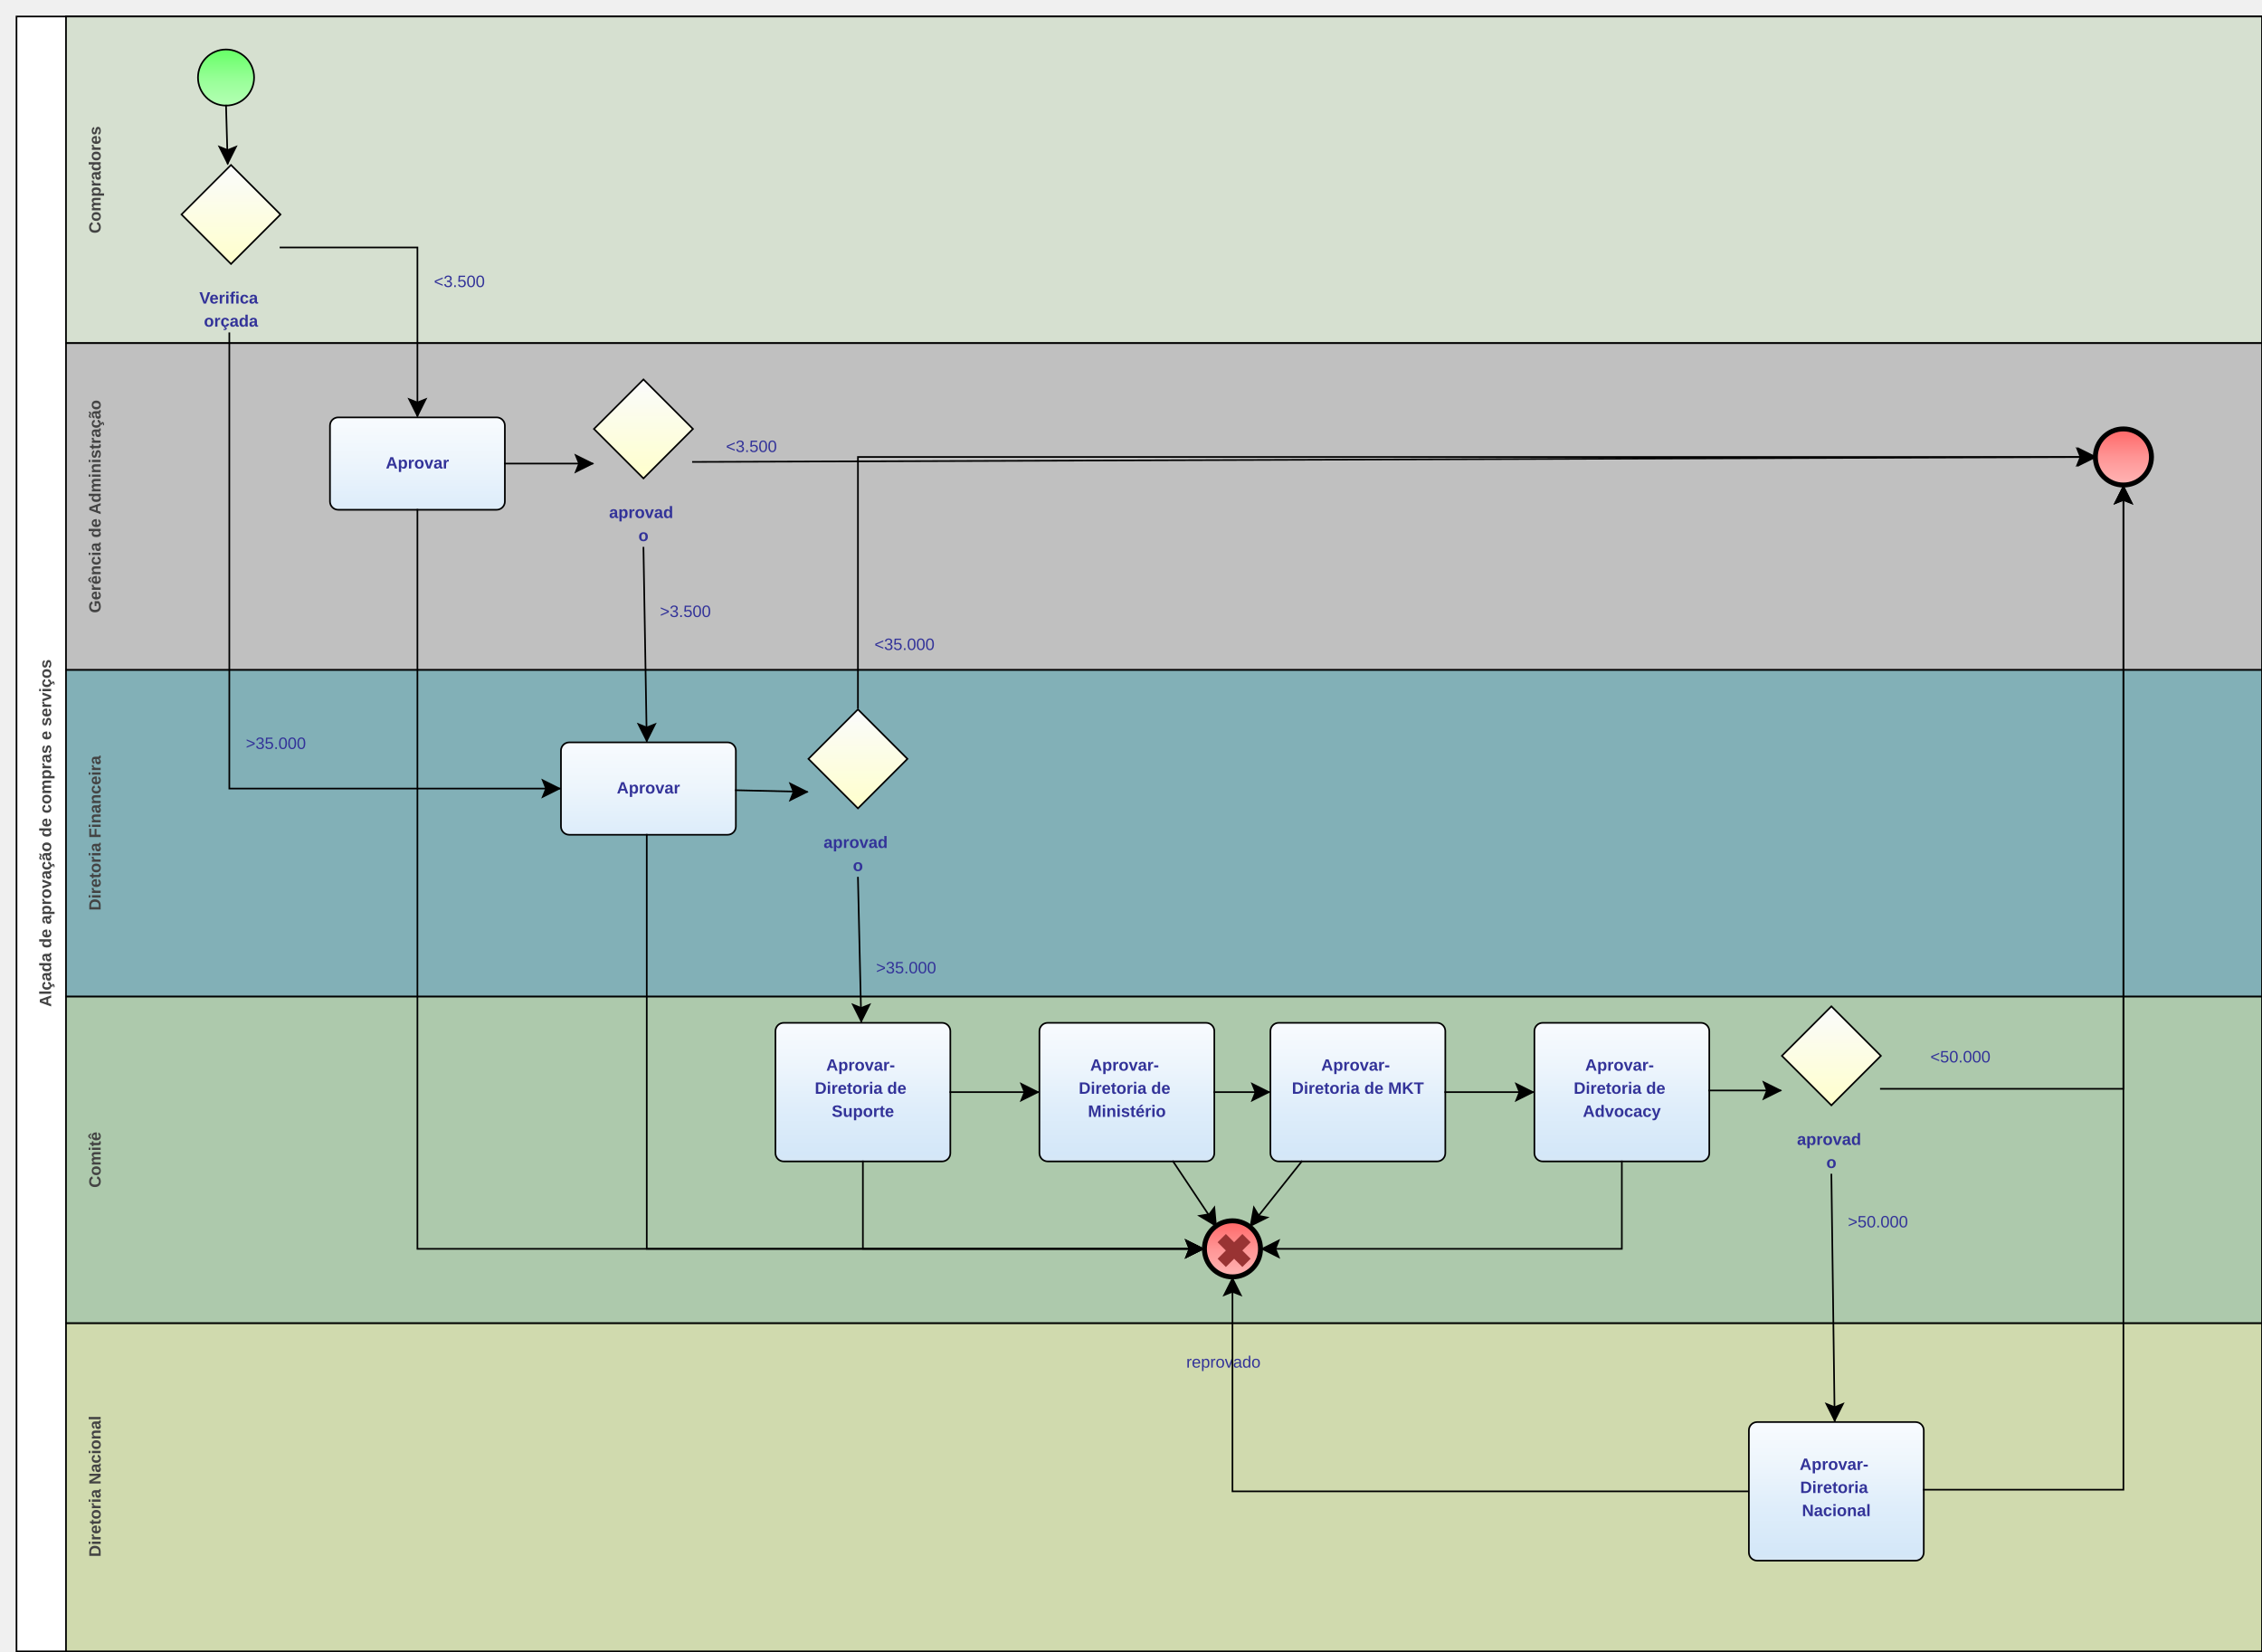
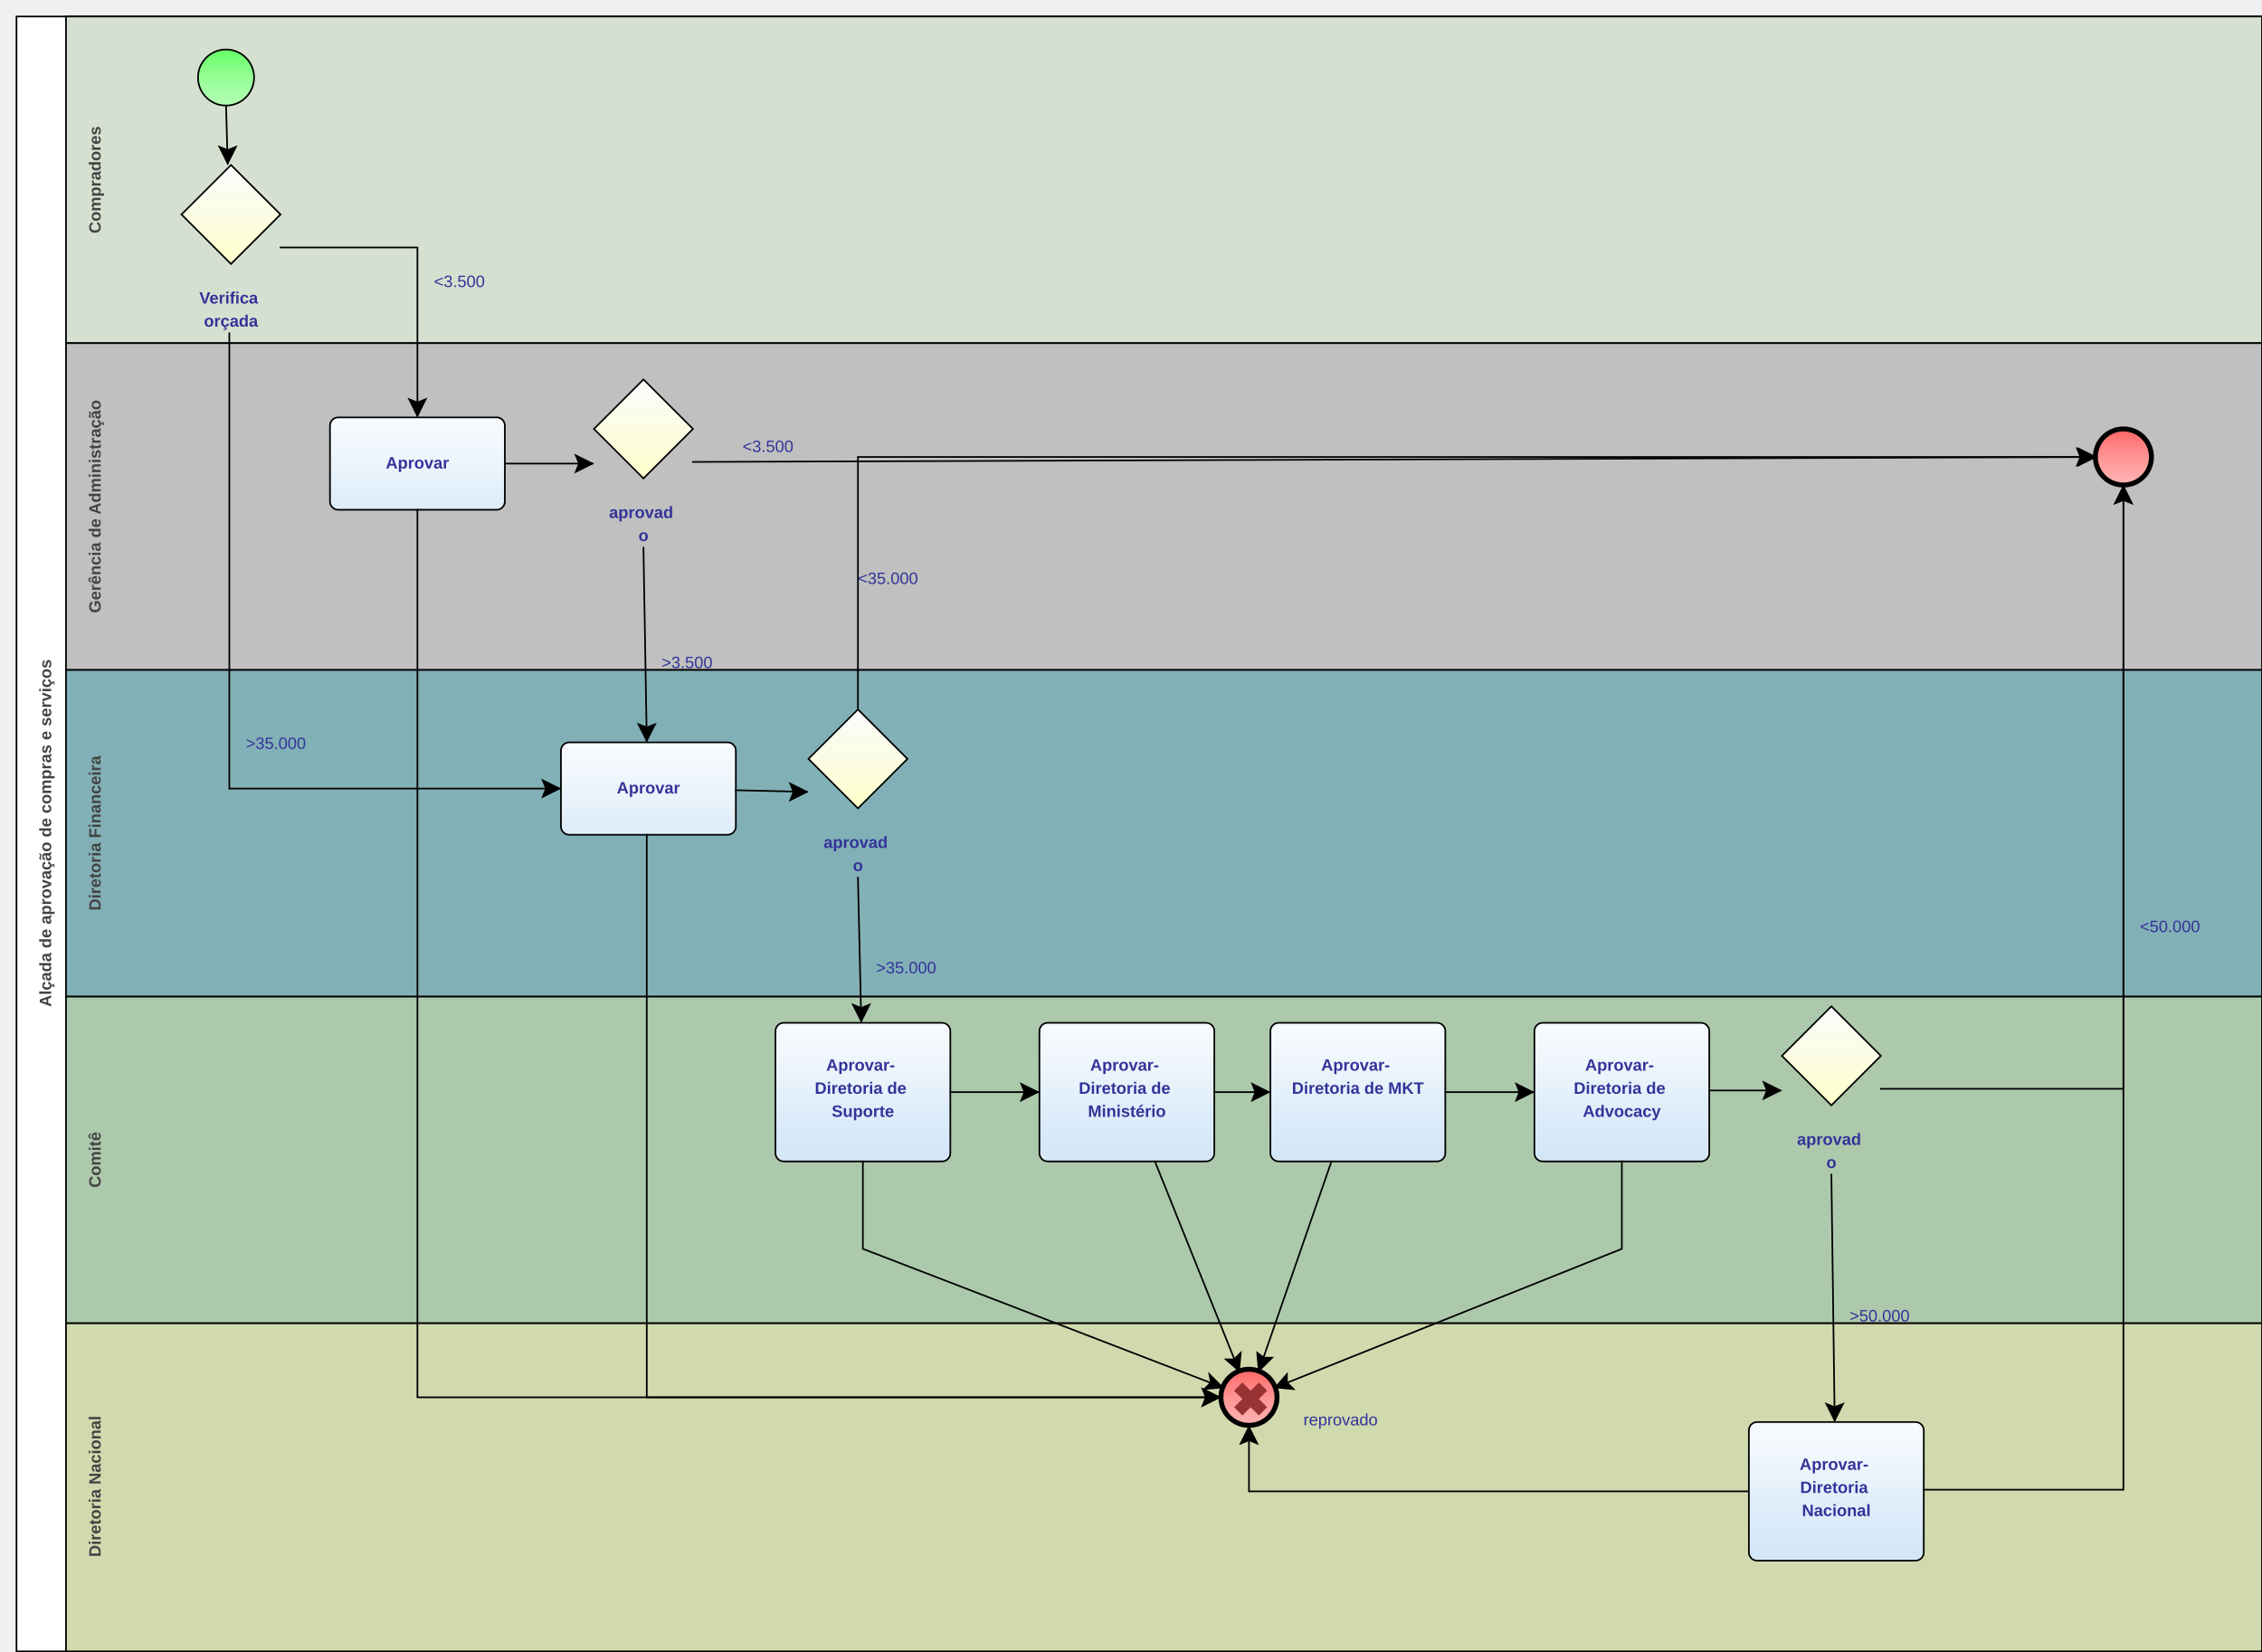
<svg xmlns="http://www.w3.org/2000/svg" xmlns:xlink="http://www.w3.org/1999/xlink" style="stroke-dasharray:none; shape-rendering:auto; font-family:'Arial'; text-rendering:auto; fill-opacity:1; color-interpolation:auto; color-rendering:auto; font-size:12; fill:black; stroke:black; image-rendering:auto; stroke-miterlimit:10; stroke-linecap:square; stroke-linejoin:miter; font-style:normal; stroke-width:1; stroke-dashoffset:0; font-weight:normal; stroke-opacity:1;" contentScriptType="text/ecmascript" preserveAspectRatio="xMidYMid meet" zoomAndPan="magnify" version="1.0" contentStyleType="text/css" xml:xlink="http://www.w3.org/1999/xlink" width="1371" height="1001">
  <rect x="10" y="10" width="1361" height="991" ry="0" rx="0" style="stroke:#000000; fill:#FFFFFF" />
  <rect x="40" y="10" width="1331" height="198" ry="0" rx="0" style="stroke:#000000; fill:#D6E0D0" />
-   <g componentSequence="60">
+   <g componentSequence="6">
    <text x="-109" y="47" transform="rotate(270)" text-anchor="middle" style="font-weight:bold;font-size:10px;stroke:none; fill:#434343">
      <tspan dy="14" x="-109">Compradores</tspan>
    </text>
  </g>
  <rect x="40" y="802" width="1331" height="199" ry="0" rx="0" style="stroke:#000000; fill:#D0DAAE" />
-   <g componentSequence="17">
+   <g componentSequence="5">
    <text x="-901" y="47" transform="rotate(270)" text-anchor="middle" style="font-weight:bold;font-size:10px;stroke:none; fill:#434343">
      <tspan dy="14" x="-901">Diretoria Nacional</tspan>
    </text>
  </g>
  <rect x="40" y="604" width="1331" height="198" ry="0" rx="0" style="stroke:#000000; fill:#ADC9AC" />
-   <g componentSequence="10">
+   <g componentSequence="4">
    <text x="-703" y="47" transform="rotate(270)" text-anchor="middle" style="font-weight:bold;font-size:10px;stroke:none; fill:#434343">
      <tspan dy="14" x="-703">Comitê</tspan>
    </text>
  </g>
  <rect x="40" y="406" width="1331" height="198" ry="0" rx="0" style="stroke:#000000; fill:#82B0B7" />
-   <g componentSequence="9">
+   <g componentSequence="3">
    <text x="-505" y="47" transform="rotate(270)" text-anchor="middle" style="font-weight:bold;font-size:10px;stroke:none; fill:#434343">
      <tspan dy="14" x="-505">Diretoria Financeira</tspan>
    </text>
  </g>
  <rect x="40" y="208" width="1331" height="198" ry="0" rx="0" style="stroke:#000000; fill:#C0C0C0" />
-   <g componentSequence="3">
+   <g componentSequence="2">
    <text x="-307" y="47" transform="rotate(270)" text-anchor="middle" style="font-weight:bold;font-size:10px;stroke:none; fill:#434343">
      <tspan dy="14" x="-307">Gerência de Administração</tspan>
    </text>
  </g>
  <g componentSequence="1">
    <text x="-505" y="17" transform="rotate(270)" text-anchor="middle" style="font-weight:bold;font-size:10px;stroke:none; fill:#434343">
      <tspan dy="14" x="-505">Alçada de aprovação de compras e serviços</tspan>
    </text>
  </g>
  <g sequence="5">
-     <rect x="200" y="253" width="106" height="56" ry="5" rx="5" style="fill:url(#linearGradientF8FBFEEDF5FCDEEDFAD4E7F8E2E5E9_939946167);" stroke="191970" />
+     <rect x="200" y="253" width="106" height="56" ry="5" rx="5" style="fill:url(#linearGradientF8FBFEEDF5FCDEEDFAD4E7F8E2E5E9_1750415240);" stroke="191970" />
  </g>
  <g componentSequence="5">
    <text x="253" y="270" text-anchor="middle" style="font-weight:bold;font-size:10px;stroke:none; fill:#333399">
      <tspan dy="14" x="253">Aprovar</tspan>
    </text>
  </g>
  <g sequence="11">
-     <rect x="470" y="620" width="106" height="84" ry="5" rx="5" style="fill:url(#linearGradientF8FBFEEDF5FCDEEDFAD4E7F8E2E5E9_918657479);" stroke="191970" />
+     <rect x="470" y="620" width="106" height="84" ry="5" rx="5" style="fill:url(#linearGradientF8FBFEEDF5FCDEEDFAD4E7F8E2E5E9_1720898802);" stroke="191970" />
  </g>
  <g componentSequence="11">
    <text x="523" y="635" text-anchor="middle" style="font-weight:bold;font-size:10px;stroke:none; fill:#333399">
      <tspan dy="14" x="523">Aprovar-</tspan>
      <tspan dy="14" x="523">Diretoria de</tspan>
      <tspan dy="14" x="523">Suporte</tspan>
    </text>
  </g>
  <g sequence="13">
-     <rect x="630" y="620" width="106" height="84" ry="5" rx="5" style="fill:url(#linearGradientF8FBFEEDF5FCDEEDFAD4E7F8E2E5E9_855514055);" stroke="191970" />
+     <rect x="630" y="620" width="106" height="84" ry="5" rx="5" style="fill:url(#linearGradientF8FBFEEDF5FCDEEDFAD4E7F8E2E5E9_1655528696);" stroke="191970" />
  </g>
  <g componentSequence="13">
    <text x="683" y="635" text-anchor="middle" style="font-weight:bold;font-size:10px;stroke:none; fill:#333399">
      <tspan dy="14" x="683">Aprovar-</tspan>
      <tspan dy="14" x="683">Diretoria de</tspan>
      <tspan dy="14" x="683">Ministério</tspan>
    </text>
  </g>
  <g sequence="15">
-     <rect x="770" y="620" width="106" height="84" ry="5" rx="5" style="fill:url(#linearGradientF8FBFEEDF5FCDEEDFAD4E7F8E2E5E9_2013041660);" stroke="191970" />
+     <rect x="770" y="620" width="106" height="84" ry="5" rx="5" style="fill:url(#linearGradientF8FBFEEDF5FCDEEDFAD4E7F8E2E5E9_665837257);" stroke="191970" />
  </g>
  <g componentSequence="15">
    <text x="823" y="635" text-anchor="middle" style="font-weight:bold;font-size:10px;stroke:none; fill:#333399">
      <tspan dy="14" x="823">Aprovar-</tspan>
      <tspan dy="14" x="823">Diretoria de MKT</tspan>
    </text>
  </g>
  <g sequence="18">
-     <rect x="930" y="620" width="106" height="84" ry="5" rx="5" style="fill:url(#linearGradientF8FBFEEDF5FCDEEDFAD4E7F8E2E5E9_2096420476);" stroke="191970" />
+     <rect x="930" y="620" width="106" height="84" ry="5" rx="5" style="fill:url(#linearGradientF8FBFEEDF5FCDEEDFAD4E7F8E2E5E9_1711752387);" stroke="191970" />
  </g>
  <g componentSequence="18">
    <text x="983" y="635" text-anchor="middle" style="font-weight:bold;font-size:10px;stroke:none; fill:#333399">
      <tspan dy="14" x="983">Aprovar-</tspan>
      <tspan dy="14" x="983">Diretoria de</tspan>
      <tspan dy="14" x="983">Advocacy</tspan>
    </text>
  </g>
  <g sequence="25">
-     <polygon points=" 1080 640 1110 610 1140 640 1110 670 1080 640" style="fill:url(#linearGradientFAFBFCFFFFCC_1187080068);" stroke="000000" />
+     <polygon points=" 1080 640 1110 610 1140 640 1110 670 1080 640" style="fill:url(#linearGradientFAFBFCFFFFCC_381827509);" stroke="000000" />
  </g>
  <g componentSequence="25">
    <text x="1110" y="680" text-anchor="middle" style="font-weight:bold;font-size:10px;stroke:none; fill:#333399">
      <tspan dy="14" x="1110">aprovad</tspan>
      <tspan dy="14" x="1110">o</tspan>
    </text>
  </g>
  <g sequence="27">
-     <rect x="1060" y="862" width="106" height="84" ry="5" rx="5" style="fill:url(#linearGradientF8FBFEEDF5FCDEEDFAD4E7F8E2E5E9_69434552);" stroke="191970" />
+     <rect x="1060" y="862" width="106" height="84" ry="5" rx="5" style="fill:url(#linearGradientF8FBFEEDF5FCDEEDFAD4E7F8E2E5E9_511769865);" stroke="191970" />
  </g>
  <g componentSequence="27">
    <text x="1113" y="877" text-anchor="middle" style="font-weight:bold;font-size:10px;stroke:none; fill:#333399">
      <tspan dy="14" x="1113">Aprovar-</tspan>
      <tspan dy="14" x="1113">Diretoria</tspan>
      <tspan dy="14" x="1113">Nacional</tspan>
    </text>
  </g>
  <g sequence="33">
-     <polygon points=" 360 260 390 230 420 260 390 290 360 260" style="fill:url(#linearGradientFAFBFCFFFFCC_399731891);" stroke="000000" />
+     <polygon points=" 360 260 390 230 420 260 390 290 360 260" style="fill:url(#linearGradientFAFBFCFFFFCC_1199579526);" stroke="000000" />
  </g>
  <g componentSequence="33">
    <text x="390" y="300" text-anchor="middle" style="font-weight:bold;font-size:10px;stroke:none; fill:#333399">
      <tspan dy="14" x="390">aprovad</tspan>
      <tspan dy="14" x="390">o</tspan>
    </text>
  </g>
  <g sequence="35">
-     <rect x="340" y="450" width="106" height="56" ry="5" rx="5" style="fill:url(#linearGradientF8FBFEEDF5FCDEEDFAD4E7F8E2E5E9_1305349891);" stroke="191970" />
+     <rect x="340" y="450" width="106" height="56" ry="5" rx="5" style="fill:url(#linearGradientF8FBFEEDF5FCDEEDFAD4E7F8E2E5E9_469583081);" stroke="191970" />
  </g>
  <g componentSequence="35">
    <text x="393" y="467" text-anchor="middle" style="font-weight:bold;font-size:10px;stroke:none; fill:#333399">
      <tspan dy="14" x="393">Aprovar</tspan>
    </text>
  </g>
  <g sequence="37">
-     <polygon points=" 490 460 520 430 550 460 520 490 490 460" style="fill:url(#linearGradientFAFBFCFFFFCC_16690297);" stroke="000000" />
+     <polygon points=" 490 460 520 430 550 460 520 490 490 460" style="fill:url(#linearGradientFAFBFCFFFFCC_477481394);" stroke="000000" />
  </g>
  <g componentSequence="37">
    <text x="520" y="500" text-anchor="middle" style="font-weight:bold;font-size:10px;stroke:none; fill:#333399">
      <tspan dy="14" x="520">aprovad</tspan>
      <tspan dy="14" x="520">o</tspan>
    </text>
  </g>
  <g sequence="56">
-     <ellipse cx="137" cy="47" rx="17" ry="17" stroke-width="1" style="fill:url(#linearGradient66FF6696FF96B6FFB6_522704482);" stroke="336633" />
+     <ellipse cx="137" cy="47" rx="17" ry="17" stroke-width="1" style="fill:url(#linearGradient66FF6696FF96B6FFB6_92542848);" stroke="336633" />
  </g>
  <g sequence="58">
-     <ellipse cx="1287" cy="277" rx="17" ry="17" stroke-width="3" style="fill:url(#linearGradientFF6666FF9696FFB6B6_329095105);" stroke="993333" />
+     <ellipse cx="1287" cy="277" rx="17" ry="17" stroke-width="3" style="fill:url(#linearGradientFF6666FF9696FFB6B6_1137613479);" stroke="993333" />
  </g>
  <g sequence="61">
-     <polygon points=" 110 130 140 100 170 130 140 160 110 130" style="fill:url(#linearGradientFAFBFCFFFFCC_781595814);" stroke="000000" />
+     <polygon points=" 110 130 140 100 170 130 140 160 110 130" style="fill:url(#linearGradientFAFBFCFFFFCC_845497403);" stroke="000000" />
  </g>
  <g componentSequence="61">
    <text x="140" y="170" text-anchor="middle" style="font-weight:bold;font-size:10px;stroke:none; fill:#333399">
      <tspan dy="14" x="140">Verifica</tspan>
      <tspan dy="14" x="140">orçada</tspan>
    </text>
  </g>
-   <g sequence="65">
-     <ellipse cx="747" cy="757" rx="17" ry="17" stroke-width="3" style="fill:url(#linearGradientFF6666FF9696FFB6B6_1543428201);" stroke="993333" />
-   </g>
-   <g sequence="65">
-     <polygon points=" 738 753 743 748 748 753 753 748 758 753 753 758 758 763 753 768 748 763 743 768 738 763 743 758" style="stroke:none; fill:#993333" />
+   <g sequence="68">
+     <ellipse cx="757" cy="847" rx="17" ry="17" stroke-width="3" style="fill:url(#linearGradientFF6666FF9696FFB6B6_15672220);" stroke="993333" />
+   </g>
+   <g sequence="68">
+     <polygon points=" 748 843 753 838 758 843 763 838 768 843 763 848 768 853 763 858 758 853 753 858 748 853 753 848" style="stroke:none; fill:#993333" />
  </g>
  <g componentSequence="14">
    <text x="613" y="662" style="font-size:10px;font-weight:none;stroke:none; fill:#333399" text-anchor="left" />
  </g>
  <g componentSequence="16">
    <text x="763" y="662" style="font-size:10px;font-weight:none;stroke:none; fill:#333399" text-anchor="left" />
  </g>
  <g componentSequence="19">
    <text x="913" y="662" style="font-size:10px;font-weight:none;stroke:none; fill:#333399" text-anchor="left" />
  </g>
  <g componentSequence="21">
-     <text x="610" y="757" style="font-size:10px;font-weight:none;stroke:none; fill:#333399" text-anchor="left" />
-   </g>
-   <g componentSequence="22">
-     <text x="733" y="722" style="font-size:10px;font-weight:none;stroke:none; fill:#333399" text-anchor="left" />
+     <text x="616" y="789" style="font-size:10px;font-weight:none;stroke:none; fill:#333399" text-anchor="left" />
  </g>
  <g componentSequence="23">
-     <text x="785" y="722" style="font-size:10px;font-weight:none;stroke:none; fill:#333399" text-anchor="left" />
+     <text x="795" y="767" style="font-size:10px;font-weight:none;stroke:none; fill:#333399" text-anchor="left" />
  </g>
  <g componentSequence="24">
-     <text x="719" y="815" style="font-size:10px;font-weight:none;stroke:none; fill:#333399" text-anchor="left">
-       <tspan dy="14" x="719">reprovado</tspan>
+     <text x="790" y="850" style="font-size:10px;font-weight:none;stroke:none; fill:#333399" text-anchor="left">
+       <tspan dy="14" x="790">reprovado</tspan>
    </text>
  </g>
  <g componentSequence="26">
    <text x="1068" y="661" style="font-size:10px;font-weight:none;stroke:none; fill:#333399" text-anchor="left" />
  </g>
  <g componentSequence="28">
-     <text x="1120" y="730" style="font-size:10px;font-weight:none;stroke:none; fill:#333399" text-anchor="left">
-       <tspan dy="14" x="1120">&gt;50.000</tspan>
+     <text x="1121" y="787" style="font-size:10px;font-weight:none;stroke:none; fill:#333399" text-anchor="left">
+       <tspan dy="14" x="1121">&gt;50.000</tspan>
    </text>
  </g>
  <g componentSequence="34">
    <text x="343" y="281" style="font-size:10px;font-weight:none;stroke:none; fill:#333399" text-anchor="left" />
  </g>
  <g componentSequence="36">
-     <text x="400" y="360" style="font-size:10px;font-weight:none;stroke:none; fill:#333399" text-anchor="left">
-       <tspan dy="14" x="400">&gt;3.500</tspan>
+     <text x="401" y="391" style="font-size:10px;font-weight:none;stroke:none; fill:#333399" text-anchor="left">
+       <tspan dy="14" x="401">&gt;3.500</tspan>
    </text>
  </g>
  <g componentSequence="38">
    <text x="478" y="480" style="font-size:10px;font-weight:none;stroke:none; fill:#333399" text-anchor="left" />
  </g>
  <g componentSequence="39">
    <text x="531" y="576" style="font-size:10px;font-weight:none;stroke:none; fill:#333399" text-anchor="left">
      <tspan dy="14" x="531">&gt;35.000</tspan>
    </text>
  </g>
  <g componentSequence="44">
-     <text x="849" y="904" style="font-size:10px;font-weight:none;stroke:none; fill:#333399" text-anchor="left" />
+     <text x="899" y="904" style="font-size:10px;font-weight:none;stroke:none; fill:#333399" text-anchor="left" />
  </g>
  <g componentSequence="45">
-     <text x="277" y="757" style="font-size:10px;font-weight:none;stroke:none; fill:#333399" text-anchor="left" />
+     <text x="263" y="821" style="font-size:10px;font-weight:none;stroke:none; fill:#333399" text-anchor="left" />
  </g>
  <g componentSequence="46">
-     <text x="445" y="757" style="font-size:10px;font-weight:none;stroke:none; fill:#333399" text-anchor="left" />
+     <text x="405" y="847" style="font-size:10px;font-weight:none;stroke:none; fill:#333399" text-anchor="left" />
  </g>
  <g componentSequence="52">
-     <text x="440" y="260" style="font-size:10px;font-weight:none;stroke:none; fill:#333399" text-anchor="left">
-       <tspan dy="14" x="440">&lt;3.500</tspan>
+     <text x="450" y="260" style="font-size:10px;font-weight:none;stroke:none; fill:#333399" text-anchor="left">
+       <tspan dy="14" x="450">&lt;3.500</tspan>
    </text>
  </g>
  <g componentSequence="53">
-     <text x="530" y="380" style="font-size:10px;font-weight:none;stroke:none; fill:#333399" text-anchor="left">
-       <tspan dy="14" x="530">&lt;35.000</tspan>
+     <text x="520" y="340" style="font-size:10px;font-weight:none;stroke:none; fill:#333399" text-anchor="left">
+       <tspan dy="14" x="520">&lt;35.000</tspan>
    </text>
  </g>
  <g componentSequence="54">
-     <text x="1170" y="630" style="font-size:10px;font-weight:none;stroke:none; fill:#333399" text-anchor="left">
-       <tspan dy="14" x="1170">&lt;50.000</tspan>
+     <text x="1297" y="551" style="font-size:10px;font-weight:none;stroke:none; fill:#333399" text-anchor="left">
+       <tspan dy="14" x="1297">&lt;50.000</tspan>
    </text>
  </g>
  <g componentSequence="55">
    <text x="1297" y="660" style="font-size:10px;font-weight:none;stroke:none; fill:#333399" text-anchor="left" />
  </g>
  <g componentSequence="62">
    <text x="149" y="82" style="font-size:10px;font-weight:none;stroke:none; fill:#333399" text-anchor="left" />
  </g>
  <g componentSequence="63">
    <text x="263" y="160" style="font-size:10px;font-weight:none;stroke:none; fill:#333399" text-anchor="left">
      <tspan dy="14" x="263">&lt;3.500</tspan>
    </text>
  </g>
  <g componentSequence="64">
    <text x="149" y="440" style="font-size:10px;font-weight:none;stroke:none; fill:#333399" text-anchor="left">
      <tspan dy="14" x="149">&gt;35.000</tspan>
    </text>
  </g>
+   <g componentSequence="66">
+     <text x="735" y="767" style="font-size:10px;font-weight:none;stroke:none; fill:#333399" text-anchor="left" />
+   </g>
  <path style="fill:none; stroke:#000000;stroke-width:1" d="M306.0 281.0 L359.0 281.0" />
  <polygon style="fill:#000000; stroke:#000000;" points=" 349 276 359 281 349 286 351 281" />
-   <path style="fill:none; stroke:#000000;stroke-width:1" d="M253.0 309.0 L253.0 757.0 L729.0 757.0" />
-   <polygon style="fill:#000000; stroke:#000000;" points=" 719 752 729 757 719 762 721 757" />
+   <path style="fill:none; stroke:#000000;stroke-width:1" d="M253.0 309.0 L253.0 847.0 L739.0 847.0" />
+   <polygon style="fill:#000000; stroke:#000000;" points=" 729 842 739 847 729 852 731 847" />
  <path style="fill:none; stroke:#000000;stroke-width:1" d="M170.0 150.0 L253.0 150.0 L253.0 252.0" />
  <polygon style="fill:#000000; stroke:#000000;" points=" 258 242 253 252 248 242 253 244" />
  <path style="fill:none; stroke:#000000;stroke-width:1" d="M576.0 662.0 L629.0 662.0" />
  <polygon style="fill:#000000; stroke:#000000;" points=" 619 657 629 662 619 667 621 662" />
-   <path style="fill:none; stroke:#000000;stroke-width:1" d="M523.0 704.0 L523.0 757.0 L729.0 757.0" />
-   <polygon style="fill:#000000; stroke:#000000;" points=" 719 752 729 757 719 762 721 757" />
+   <path style="fill:none; stroke:#000000;stroke-width:1" d="M523.0 704.0 L523.0 757.0 L741.0 841.0" />
+   <polygon style="fill:#000000; stroke:#000000;" points=" 733 833 741 841 730 842 734 838" />
  <path style="fill:none; stroke:#000000;stroke-width:1" d="M520.0 532.0 L522.0 619.0" />
  <polygon style="fill:#000000; stroke:#000000;" points=" 527 609 522 619 517 609 522 611" />
  <path style="fill:none; stroke:#000000;stroke-width:1" d="M736.0 662.0 L769.0 662.0" />
  <polygon style="fill:#000000; stroke:#000000;" points=" 759 657 769 662 759 667 761 662" />
-   <path style="fill:none; stroke:#000000;stroke-width:1" d="M711.0 704.0 L737.0 743.0" />
-   <polygon style="fill:#000000; stroke:#000000;" points=" 736 732 737 743 727 737 733 736" />
+   <path style="fill:none; stroke:#000000;stroke-width:1" d="M700.0 704.0 L751.0 831.0" />
+   <polygon style="fill:#000000; stroke:#000000;" points=" 752 820 751 831 743 824 748 824" />
  <path style="fill:none; stroke:#000000;stroke-width:1" d="M876.0 662.0 L929.0 662.0" />
  <polygon style="fill:#000000; stroke:#000000;" points=" 919 657 929 662 919 667 921 662" />
-   <path style="fill:none; stroke:#000000;stroke-width:1" d="M789.0 704.0 L758.0 743.0" />
-   <polygon style="fill:#000000; stroke:#000000;" points=" 768 738 758 743 760 732 763 737" />
-   <path style="fill:none; stroke:#000000;stroke-width:1" d="M983.0 704.0 L983.0 757.0 L765.0 757.0" />
-   <polygon style="fill:#000000; stroke:#000000;" points=" 775 762 765 757 775 752 773 757" />
+   <path style="fill:none; stroke:#000000;stroke-width:1" d="M807.0 704.0 L763.0 831.0" />
+   <polygon style="fill:#000000; stroke:#000000;" points=" 771 823 763 831 762 820 766 823" />
+   <path style="fill:none; stroke:#000000;stroke-width:1" d="M983.0 704.0 L983.0 757.0 L773.0 841.0" />
+   <polygon style="fill:#000000; stroke:#000000;" points=" 784 842 773 841 780 833 780 838" />
  <path style="fill:none; stroke:#000000;stroke-width:1" d="M1036.0 661.0 L1079.0 661.0" />
  <polygon style="fill:#000000; stroke:#000000;" points=" 1069 656 1079 661 1069 666 1071 661" />
  <path style="fill:none; stroke:#000000;stroke-width:1" d="M1110.0 712.0 L1112.0 861.0" />
  <polygon style="fill:#000000; stroke:#000000;" points=" 1117 851 1112 861 1107 851 1112 853" />
  <path style="fill:none; stroke:#000000;stroke-width:1" d="M1140.0 660.0 L1287.0 660.0 L1287.0 295.0" />
  <polygon style="fill:#000000; stroke:#000000;" points=" 1282 305 1287 295 1292 305 1287 303" />
-   <path style="fill:none; stroke:#000000;stroke-width:1" d="M1059.0 904.0 L747.0 904.0 L747.0 775.0" />
-   <polygon style="fill:#000000; stroke:#000000;" points=" 742 785 747 775 752 785 747 783" />
+   <path style="fill:none; stroke:#000000;stroke-width:1" d="M1059.0 904.0 L757.0 904.0 L757.0 865.0" />
+   <polygon style="fill:#000000; stroke:#000000;" points=" 752 875 757 865 762 875 757 873" />
  <path style="fill:none; stroke:#000000;stroke-width:1" d="M1166.0 903.0 L1287.0 903.0 L1287.0 295.0" />
  <polygon style="fill:#000000; stroke:#000000;" points=" 1282 305 1287 295 1292 305 1287 303" />
  <path style="fill:none; stroke:#000000;stroke-width:1" d="M390.0 332.0 L392.0 449.0" />
  <polygon style="fill:#000000; stroke:#000000;" points=" 397 439 392 449 387 439 392 441" />
  <path style="fill:none; stroke:#000000;stroke-width:1" d="M420.0 280.0 L1270.0 277.0" />
  <polygon style="fill:#000000; stroke:#000000;" points=" 1260 272 1270 277 1260 282 1262 277" />
  <path style="fill:none; stroke:#000000;stroke-width:1" d="M446.0 479.0 L489.0 480.0" />
  <polygon style="fill:#000000; stroke:#000000;" points=" 479 475 489 480 479 485 481 480" />
-   <path style="fill:none; stroke:#000000;stroke-width:1" d="M392.0 506.0 L392.0 567.0 L392.0 757.0 L729.0 757.0" />
-   <polygon style="fill:#000000; stroke:#000000;" points=" 719 752 729 757 719 762 721 757" />
+   <path style="fill:none; stroke:#000000;stroke-width:1" d="M392.0 506.0 L392.0 567.0 L392.0 847.0 L739.0 847.0" />
+   <polygon style="fill:#000000; stroke:#000000;" points=" 729 842 739 847 729 852 731 847" />
  <path style="fill:none; stroke:#000000;stroke-width:1" d="M139.0 202.0 L139.0 478.0 L339.0 478.0" />
  <polygon style="fill:#000000; stroke:#000000;" points=" 329 473 339 478 329 483 331 478" />
  <path style="fill:none; stroke:#000000;stroke-width:1" d="M520.0 429.0 L520.0 277.0 L1269.0 277.0" />
  <polygon style="fill:#000000; stroke:#000000;" points=" 1259 272 1269 277 1259 282 1261 277" />
  <path style="fill:none; stroke:#000000;stroke-width:1" d="M137.0 64.0 L138.0 99.0" />
  <polygon style="fill:#000000; stroke:#000000;" points=" 143 89 138 99 133 89 138 91" />
  <defs>
-     <linearGradient xlink:href="#linearGradientF8FBFEEDF5FCDEEDFAD4E7F8E2E5E9" id="linearGradientF8FBFEEDF5FCDEEDFAD4E7F8E2E5E9_939946167" x1="0" y1="253.0" x2="0" y2="359.0" gradientUnits="userSpaceOnUse" xlink:type="simple" xlink:actuate="onLoad" xlink:show="other" />
+     <linearGradient xlink:href="#linearGradientF8FBFEEDF5FCDEEDFAD4E7F8E2E5E9" id="linearGradientF8FBFEEDF5FCDEEDFAD4E7F8E2E5E9_1750415240" x1="0" y1="253.0" x2="0" y2="359.0" gradientUnits="userSpaceOnUse" xlink:type="simple" xlink:actuate="onLoad" xlink:show="other" />
    <linearGradient id="linearGradientF8FBFEEDF5FCDEEDFAD4E7F8E2E5E9">
      <stop style="stop-color:#F8FBFE;stop-opacity:1;" offset="0.0" id="stopF8FBFE" />
      <stop style="stop-color:#EDF5FC;stop-opacity:1;" offset="0.25" id="stopEDF5FC" />
      <stop style="stop-color:#DEEDFA;stop-opacity:1;" offset="0.5" id="stopDEEDFA" />
      <stop style="stop-color:#D4E7F8;stop-opacity:1;" offset="0.75" id="stopD4E7F8" />
      <stop style="stop-color:#E2E5E9;stop-opacity:1;" offset="1.0" id="stopE2E5E9" />
    </linearGradient>
-     <linearGradient xlink:href="#linearGradientF8FBFEEDF5FCDEEDFAD4E7F8E2E5E9" id="linearGradientF8FBFEEDF5FCDEEDFAD4E7F8E2E5E9_918657479" x1="0" y1="620.0" x2="0" y2="726.0" gradientUnits="userSpaceOnUse" xlink:type="simple" xlink:actuate="onLoad" xlink:show="other" />
-     <linearGradient xlink:href="#linearGradientF8FBFEEDF5FCDEEDFAD4E7F8E2E5E9" id="linearGradientF8FBFEEDF5FCDEEDFAD4E7F8E2E5E9_855514055" x1="0" y1="620.0" x2="0" y2="726.0" gradientUnits="userSpaceOnUse" xlink:type="simple" xlink:actuate="onLoad" xlink:show="other" />
-     <linearGradient xlink:href="#linearGradientF8FBFEEDF5FCDEEDFAD4E7F8E2E5E9" id="linearGradientF8FBFEEDF5FCDEEDFAD4E7F8E2E5E9_2013041660" x1="0" y1="620.0" x2="0" y2="726.0" gradientUnits="userSpaceOnUse" xlink:type="simple" xlink:actuate="onLoad" xlink:show="other" />
-     <linearGradient xlink:href="#linearGradientF8FBFEEDF5FCDEEDFAD4E7F8E2E5E9" id="linearGradientF8FBFEEDF5FCDEEDFAD4E7F8E2E5E9_2096420476" x1="0" y1="620.0" x2="0" y2="726.0" gradientUnits="userSpaceOnUse" xlink:type="simple" xlink:actuate="onLoad" xlink:show="other" />
-     <linearGradient xlink:href="#linearGradientFAFBFCFFFFCC" id="linearGradientFAFBFCFFFFCC_1187080068" x1="0" y1="610.0" x2="0" y2="670.0" gradientUnits="userSpaceOnUse" xlink:type="simple" xlink:actuate="onLoad" xlink:show="other" />
+     <linearGradient xlink:href="#linearGradientF8FBFEEDF5FCDEEDFAD4E7F8E2E5E9" id="linearGradientF8FBFEEDF5FCDEEDFAD4E7F8E2E5E9_1720898802" x1="0" y1="620.0" x2="0" y2="726.0" gradientUnits="userSpaceOnUse" xlink:type="simple" xlink:actuate="onLoad" xlink:show="other" />
+     <linearGradient xlink:href="#linearGradientF8FBFEEDF5FCDEEDFAD4E7F8E2E5E9" id="linearGradientF8FBFEEDF5FCDEEDFAD4E7F8E2E5E9_1655528696" x1="0" y1="620.0" x2="0" y2="726.0" gradientUnits="userSpaceOnUse" xlink:type="simple" xlink:actuate="onLoad" xlink:show="other" />
+     <linearGradient xlink:href="#linearGradientF8FBFEEDF5FCDEEDFAD4E7F8E2E5E9" id="linearGradientF8FBFEEDF5FCDEEDFAD4E7F8E2E5E9_665837257" x1="0" y1="620.0" x2="0" y2="726.0" gradientUnits="userSpaceOnUse" xlink:type="simple" xlink:actuate="onLoad" xlink:show="other" />
+     <linearGradient xlink:href="#linearGradientF8FBFEEDF5FCDEEDFAD4E7F8E2E5E9" id="linearGradientF8FBFEEDF5FCDEEDFAD4E7F8E2E5E9_1711752387" x1="0" y1="620.0" x2="0" y2="726.0" gradientUnits="userSpaceOnUse" xlink:type="simple" xlink:actuate="onLoad" xlink:show="other" />
+     <linearGradient xlink:href="#linearGradientFAFBFCFFFFCC" id="linearGradientFAFBFCFFFFCC_381827509" x1="0" y1="610.0" x2="0" y2="670.0" gradientUnits="userSpaceOnUse" xlink:type="simple" xlink:actuate="onLoad" xlink:show="other" />
    <linearGradient id="linearGradientFAFBFCFFFFCC">
      <stop style="stop-color:#FAFBFC;stop-opacity:1;" offset="0.0" id="stopFAFBFC" />
      <stop style="stop-color:#FFFFCC;stop-opacity:1;" offset="1.0" id="stopFFFFCC" />
    </linearGradient>
-     <linearGradient xlink:href="#linearGradientF8FBFEEDF5FCDEEDFAD4E7F8E2E5E9" id="linearGradientF8FBFEEDF5FCDEEDFAD4E7F8E2E5E9_69434552" x1="0" y1="862.0" x2="0" y2="968.0" gradientUnits="userSpaceOnUse" xlink:type="simple" xlink:actuate="onLoad" xlink:show="other" />
-     <linearGradient xlink:href="#linearGradientFAFBFCFFFFCC" id="linearGradientFAFBFCFFFFCC_399731891" x1="0" y1="230.0" x2="0" y2="290.0" gradientUnits="userSpaceOnUse" xlink:type="simple" xlink:actuate="onLoad" xlink:show="other" />
-     <linearGradient xlink:href="#linearGradientF8FBFEEDF5FCDEEDFAD4E7F8E2E5E9" id="linearGradientF8FBFEEDF5FCDEEDFAD4E7F8E2E5E9_1305349891" x1="0" y1="450.0" x2="0" y2="556.0" gradientUnits="userSpaceOnUse" xlink:type="simple" xlink:actuate="onLoad" xlink:show="other" />
-     <linearGradient xlink:href="#linearGradientFAFBFCFFFFCC" id="linearGradientFAFBFCFFFFCC_16690297" x1="0" y1="430.0" x2="0" y2="490.0" gradientUnits="userSpaceOnUse" xlink:type="simple" xlink:actuate="onLoad" xlink:show="other" />
-     <linearGradient xlink:href="#linearGradient66FF6696FF96B6FFB6" id="linearGradient66FF6696FF96B6FFB6_522704482" x1="0" y1="30.0" x2="0" y2="65.0" gradientUnits="userSpaceOnUse" xlink:type="simple" xlink:actuate="onLoad" xlink:show="other" />
+     <linearGradient xlink:href="#linearGradientF8FBFEEDF5FCDEEDFAD4E7F8E2E5E9" id="linearGradientF8FBFEEDF5FCDEEDFAD4E7F8E2E5E9_511769865" x1="0" y1="862.0" x2="0" y2="968.0" gradientUnits="userSpaceOnUse" xlink:type="simple" xlink:actuate="onLoad" xlink:show="other" />
+     <linearGradient xlink:href="#linearGradientFAFBFCFFFFCC" id="linearGradientFAFBFCFFFFCC_1199579526" x1="0" y1="230.0" x2="0" y2="290.0" gradientUnits="userSpaceOnUse" xlink:type="simple" xlink:actuate="onLoad" xlink:show="other" />
+     <linearGradient xlink:href="#linearGradientF8FBFEEDF5FCDEEDFAD4E7F8E2E5E9" id="linearGradientF8FBFEEDF5FCDEEDFAD4E7F8E2E5E9_469583081" x1="0" y1="450.0" x2="0" y2="556.0" gradientUnits="userSpaceOnUse" xlink:type="simple" xlink:actuate="onLoad" xlink:show="other" />
+     <linearGradient xlink:href="#linearGradientFAFBFCFFFFCC" id="linearGradientFAFBFCFFFFCC_477481394" x1="0" y1="430.0" x2="0" y2="490.0" gradientUnits="userSpaceOnUse" xlink:type="simple" xlink:actuate="onLoad" xlink:show="other" />
+     <linearGradient xlink:href="#linearGradient66FF6696FF96B6FFB6" id="linearGradient66FF6696FF96B6FFB6_92542848" x1="0" y1="30.0" x2="0" y2="65.0" gradientUnits="userSpaceOnUse" xlink:type="simple" xlink:actuate="onLoad" xlink:show="other" />
    <linearGradient id="linearGradient66FF6696FF96B6FFB6">
      <stop style="stop-color:#66FF66;stop-opacity:1;" offset="0.0" id="stop66FF66" />
      <stop style="stop-color:#96FF96;stop-opacity:1;" offset="0.5" id="stop96FF96" />
      <stop style="stop-color:#B6FFB6;stop-opacity:1;" offset="1.0" id="stopB6FFB6" />
    </linearGradient>
-     <linearGradient xlink:href="#linearGradientFF6666FF9696FFB6B6" id="linearGradientFF6666FF9696FFB6B6_329095105" x1="0" y1="260.0" x2="0" y2="295.0" gradientUnits="userSpaceOnUse" xlink:type="simple" xlink:actuate="onLoad" xlink:show="other" />
+     <linearGradient xlink:href="#linearGradientFF6666FF9696FFB6B6" id="linearGradientFF6666FF9696FFB6B6_1137613479" x1="0" y1="260.0" x2="0" y2="295.0" gradientUnits="userSpaceOnUse" xlink:type="simple" xlink:actuate="onLoad" xlink:show="other" />
    <linearGradient id="linearGradientFF6666FF9696FFB6B6">
      <stop style="stop-color:#FF6666;stop-opacity:1;" offset="0.0" id="stopFF6666" />
      <stop style="stop-color:#FF9696;stop-opacity:1;" offset="0.5" id="stopFF9696" />
      <stop style="stop-color:#FFB6B6;stop-opacity:1;" offset="1.0" id="stopFFB6B6" />
    </linearGradient>
-     <linearGradient xlink:href="#linearGradientFAFBFCFFFFCC" id="linearGradientFAFBFCFFFFCC_781595814" x1="0" y1="100.0" x2="0" y2="160.0" gradientUnits="userSpaceOnUse" xlink:type="simple" xlink:actuate="onLoad" xlink:show="other" />
-     <linearGradient xlink:href="#linearGradientFF6666FF9696FFB6B6" id="linearGradientFF6666FF9696FFB6B6_1543428201" x1="0" y1="740.0" x2="0" y2="775.0" gradientUnits="userSpaceOnUse" xlink:type="simple" xlink:actuate="onLoad" xlink:show="other" />
+     <linearGradient xlink:href="#linearGradientFAFBFCFFFFCC" id="linearGradientFAFBFCFFFFCC_845497403" x1="0" y1="100.0" x2="0" y2="160.0" gradientUnits="userSpaceOnUse" xlink:type="simple" xlink:actuate="onLoad" xlink:show="other" />
+     <linearGradient xlink:href="#linearGradientFF6666FF9696FFB6B6" id="linearGradientFF6666FF9696FFB6B6_15672220" x1="0" y1="830.0" x2="0" y2="865.0" gradientUnits="userSpaceOnUse" xlink:type="simple" xlink:actuate="onLoad" xlink:show="other" />
  </defs>
</svg>
